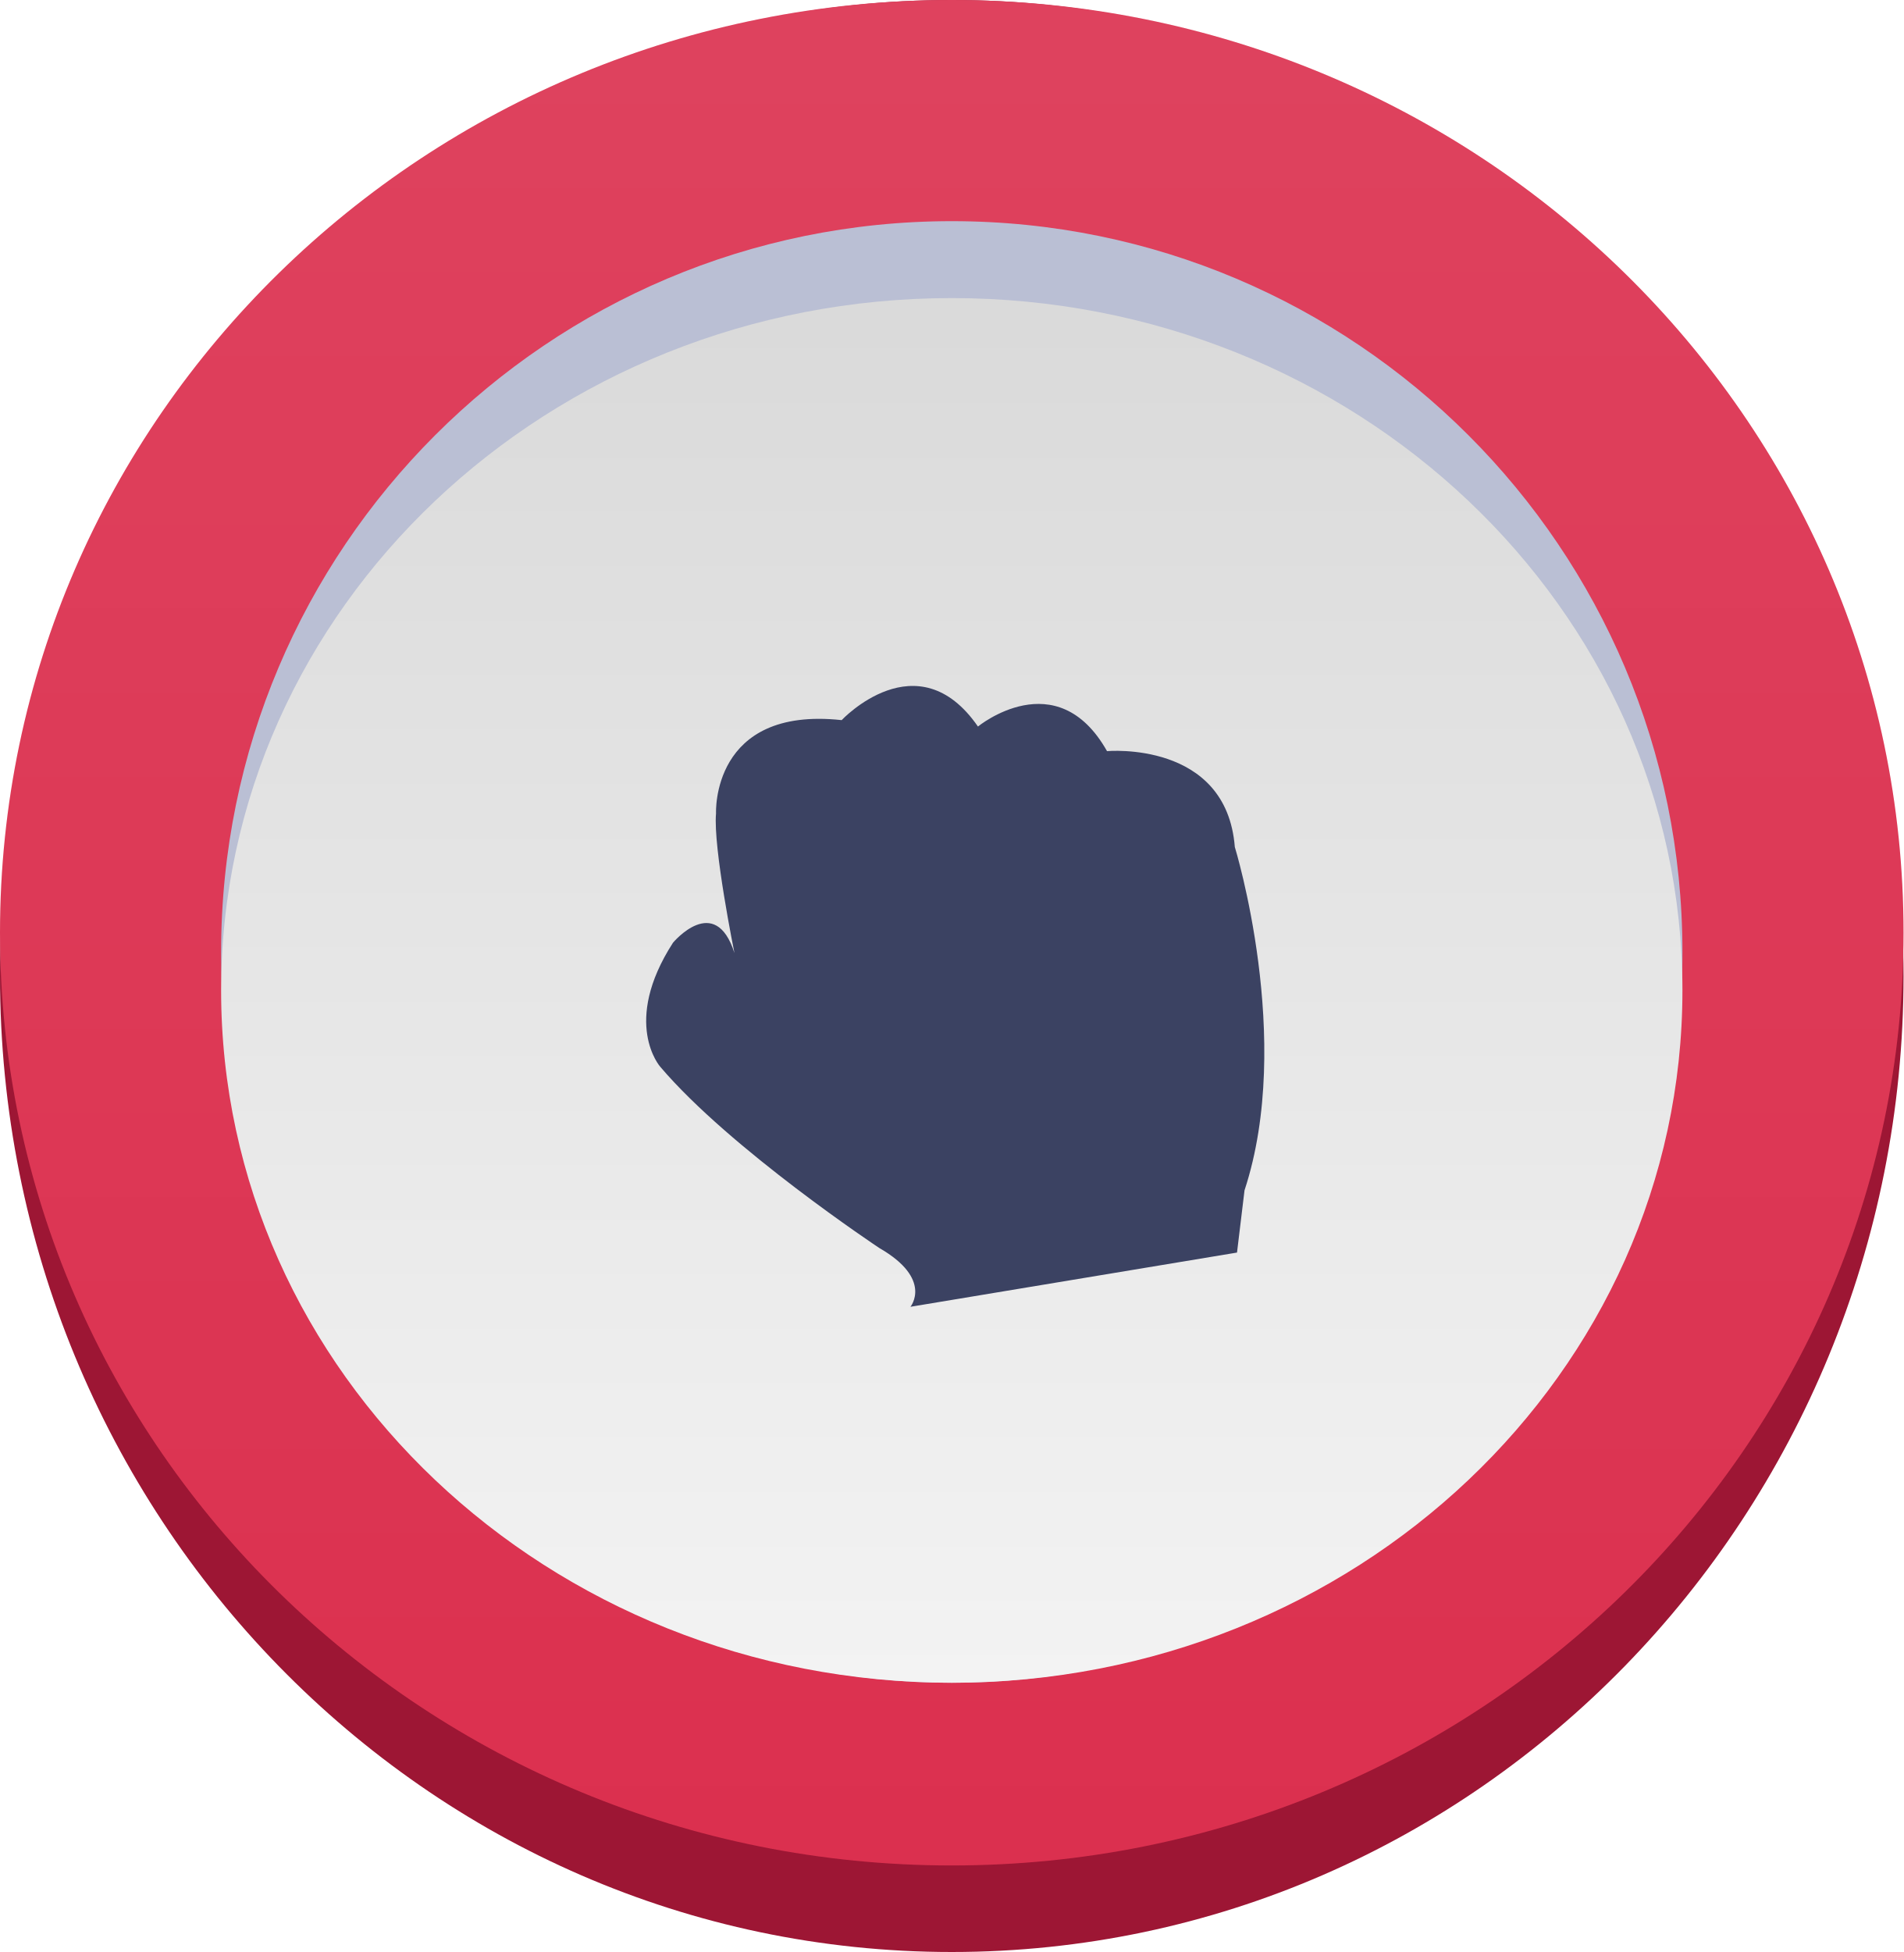
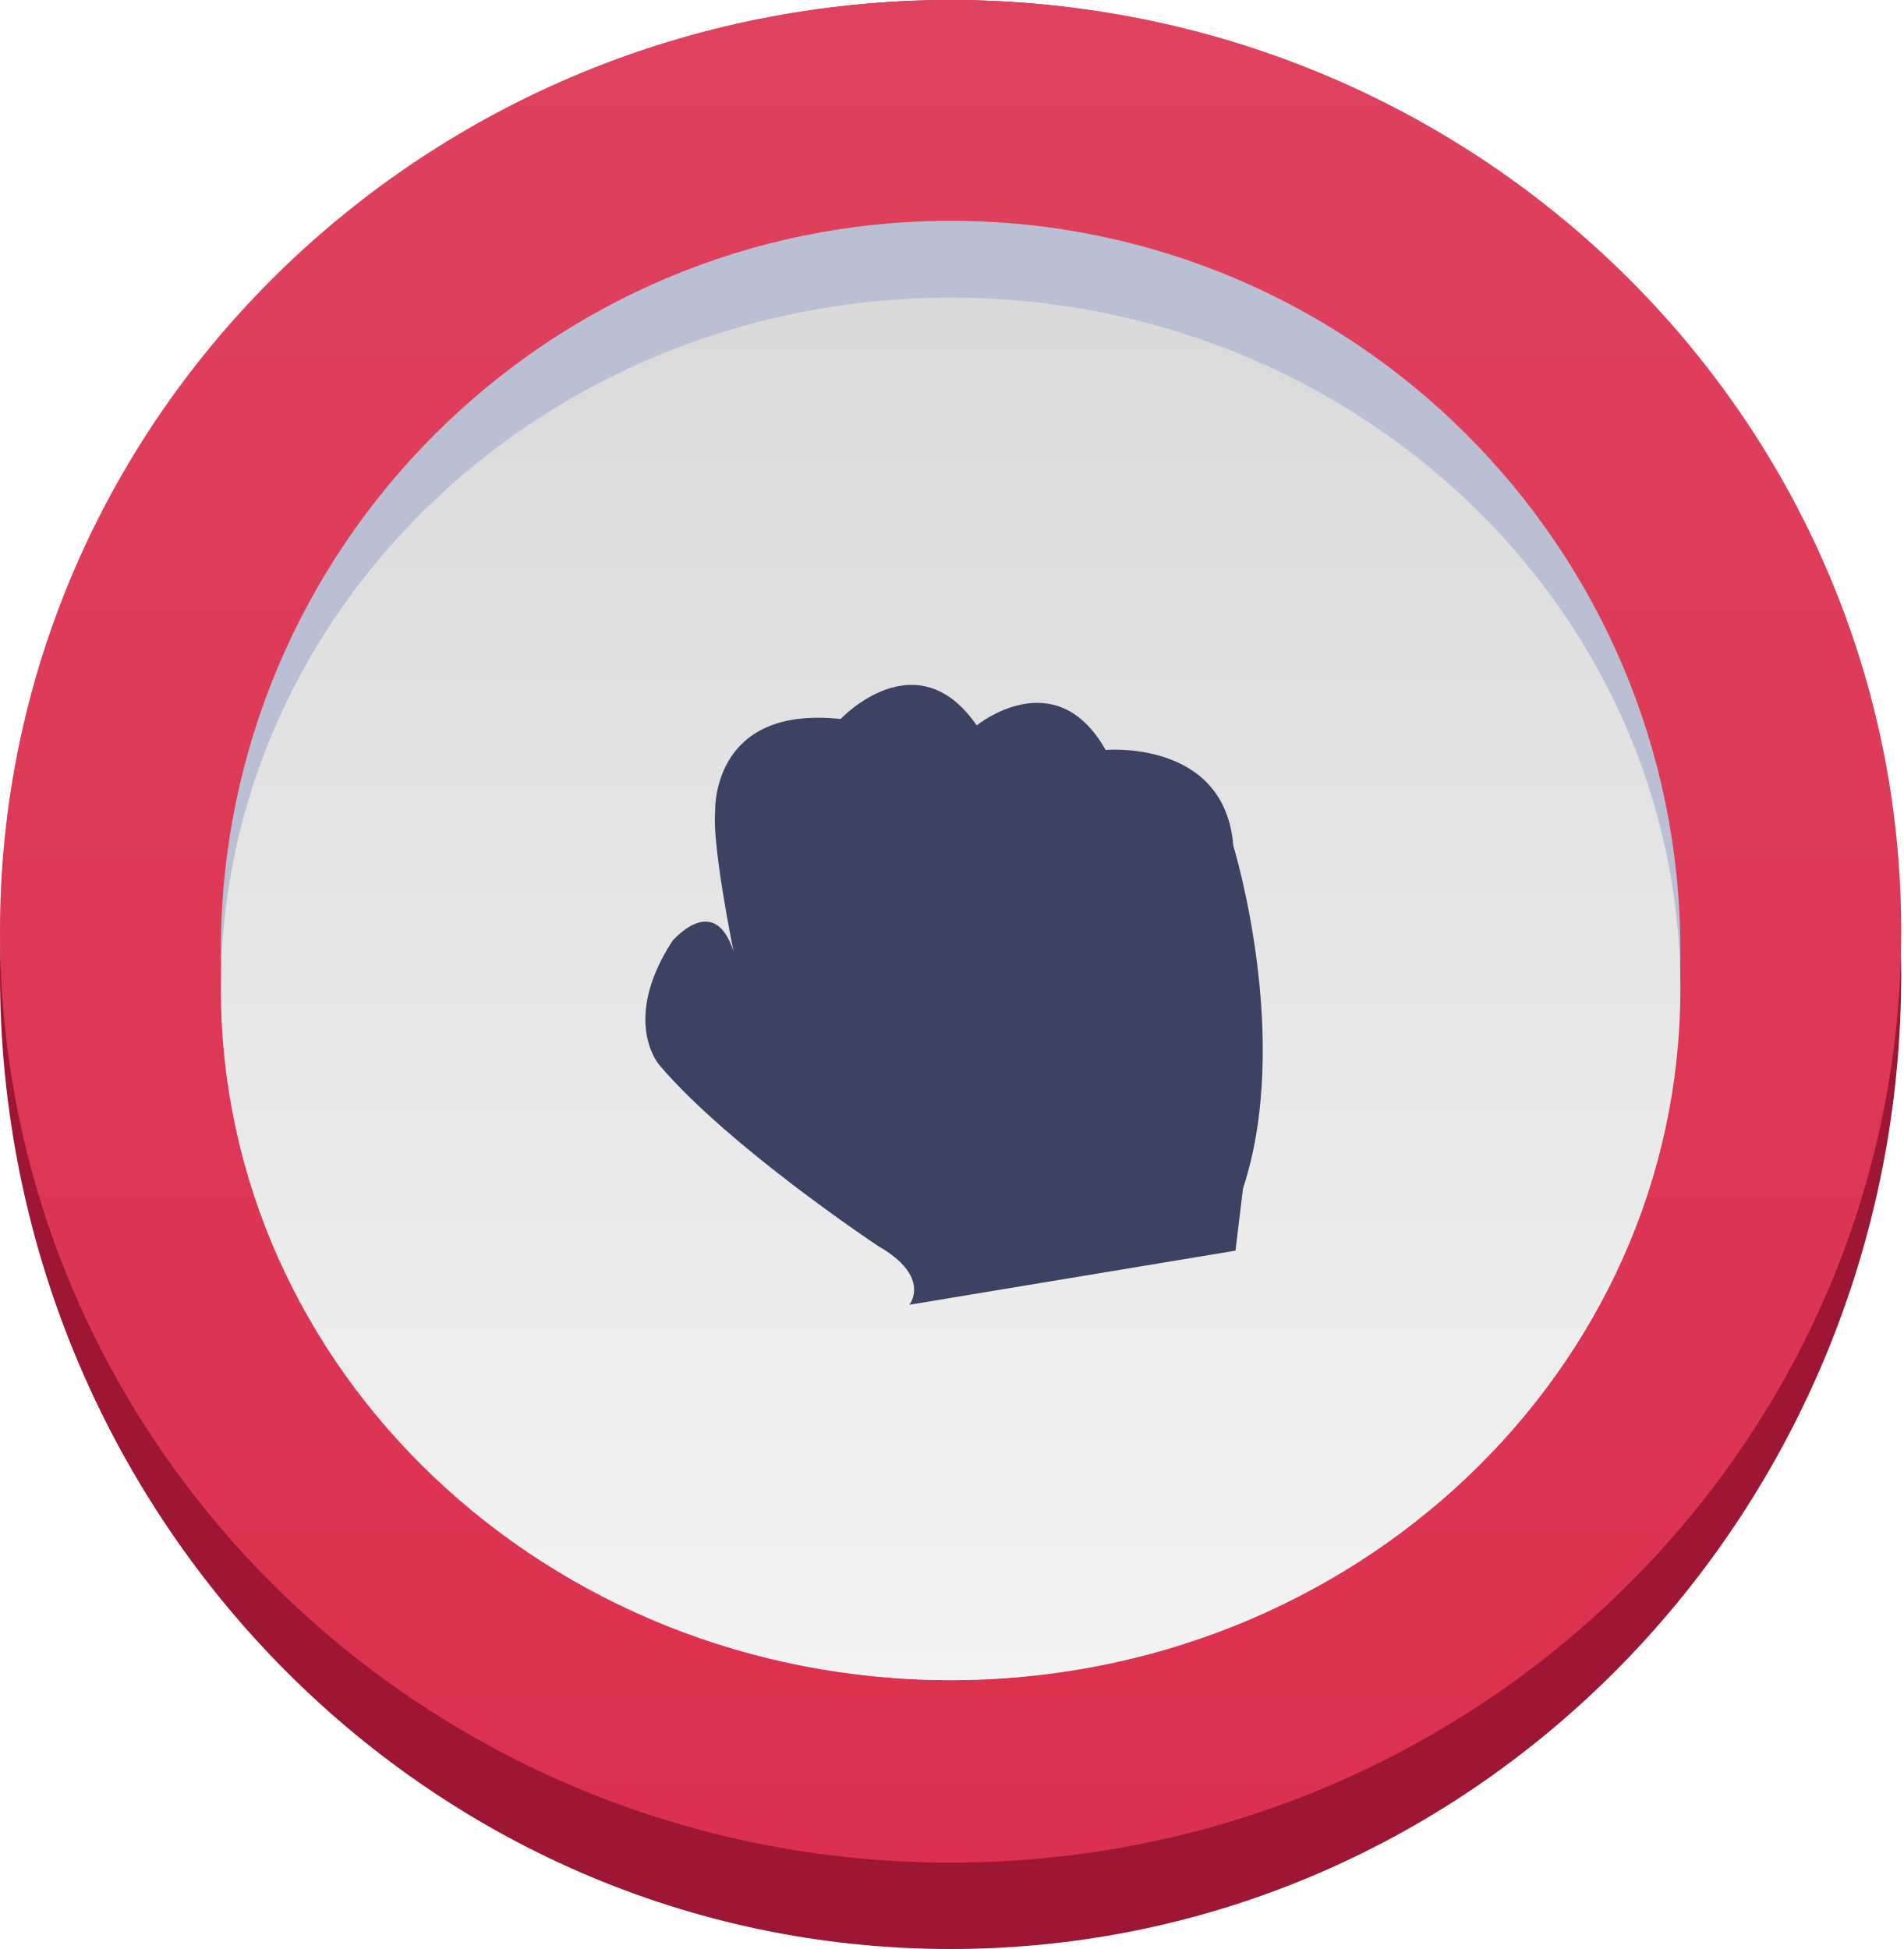
- <svg xmlns="http://www.w3.org/2000/svg" width="198" height="203" viewBox="0 0 198 203" fill="none">
-   <ellipse cx="99" cy="101.5" rx="99" ry="101.5" fill="#9D1634" />
-   <ellipse cx="99" cy="97" rx="99" ry="97" fill="#DB2E4D" />
-   <ellipse cx="99" cy="97" rx="99" ry="97" fill="url(#paint0_linear_0_1788)" />
-   <circle cx="99" cy="99" r="76" fill="#BABFD4" />
-   <ellipse cx="99" cy="103" rx="76" ry="72" fill="url(#paint1_linear_0_1788)" />
-   <path d="M128.441 88.085C127.564 76.981 115.149 78.115 115.149 78.115C109.909 68.837 101.723 75.557 101.723 75.557C95.433 66.464 87.548 74.89 87.548 74.89C73.952 73.418 74.479 84.583 74.479 84.583C74.159 88.132 76.395 99.112 76.395 99.112C74.378 92.784 70.003 98.037 70.003 98.037C64.625 106.374 68.674 110.937 68.674 110.937C75.951 119.504 91.461 129.787 91.461 129.787C97.077 133.018 94.701 135.9 94.701 135.9L128.669 130.262L129.45 123.792C134.614 108.105 128.441 88.085 128.441 88.085Z" fill="#3B4262" />
+ <svg xmlns="http://www.w3.org/2000/svg" width="293" height="300" viewBox="0 0 293 300" fill="none">
+   <ellipse cx="146.305" cy="150" rx="146.305" ry="150" fill="#9D1634" />
+   <ellipse cx="146.305" cy="143.35" rx="146.305" ry="143.35" fill="#DB2E4D" />
+   <ellipse cx="146.305" cy="143.35" rx="146.305" ry="143.35" fill="url(#paint0_linear_0_1637)" />
+   <circle cx="146.306" cy="146.305" r="112.315" fill="#BABFD4" />
+   <ellipse cx="146.306" cy="152.217" rx="112.315" ry="106.404" fill="url(#paint1_linear_0_1637)" />
+   <path d="M189.814 130.175C188.519 113.766 170.171 115.441 170.171 115.441C162.427 101.729 150.329 111.661 150.329 111.661C141.035 98.222 129.381 110.675 129.381 110.675C109.289 108.499 110.068 124.999 110.068 124.999C109.595 130.244 112.9 146.472 112.9 146.472C109.919 137.119 103.453 144.883 103.453 144.883C95.505 157.202 101.488 163.946 101.488 163.946C112.243 176.608 135.164 191.803 135.164 191.803C143.463 196.579 139.953 200.837 139.953 200.837L190.152 192.506L191.306 182.944C198.937 159.761 189.814 130.175 189.814 130.175Z" fill="#3B4262" />
  <defs>
-     <linearGradient id="paint0_linear_0_1788" x1="0" y1="0" x2="0" y2="194" gradientUnits="userSpaceOnUse">
+     <linearGradient id="paint0_linear_0_1637" x1="0" y1="0" x2="0" y2="286.699" gradientUnits="userSpaceOnUse">
      <stop stop-color="white" stop-opacity="0.097" />
      <stop offset="1" stop-color="white" stop-opacity="0.01" />
    </linearGradient>
-     <linearGradient id="paint1_linear_0_1788" x1="173.74" y1="175" x2="173.74" y2="33.387" gradientUnits="userSpaceOnUse">
+     <linearGradient id="paint1_linear_0_1637" x1="256.759" y1="258.621" x2="256.759" y2="49.34" gradientUnits="userSpaceOnUse">
      <stop stop-color="#F3F3F3" />
      <stop offset="1" stop-color="#DADADA" />
    </linearGradient>
  </defs>
</svg>
